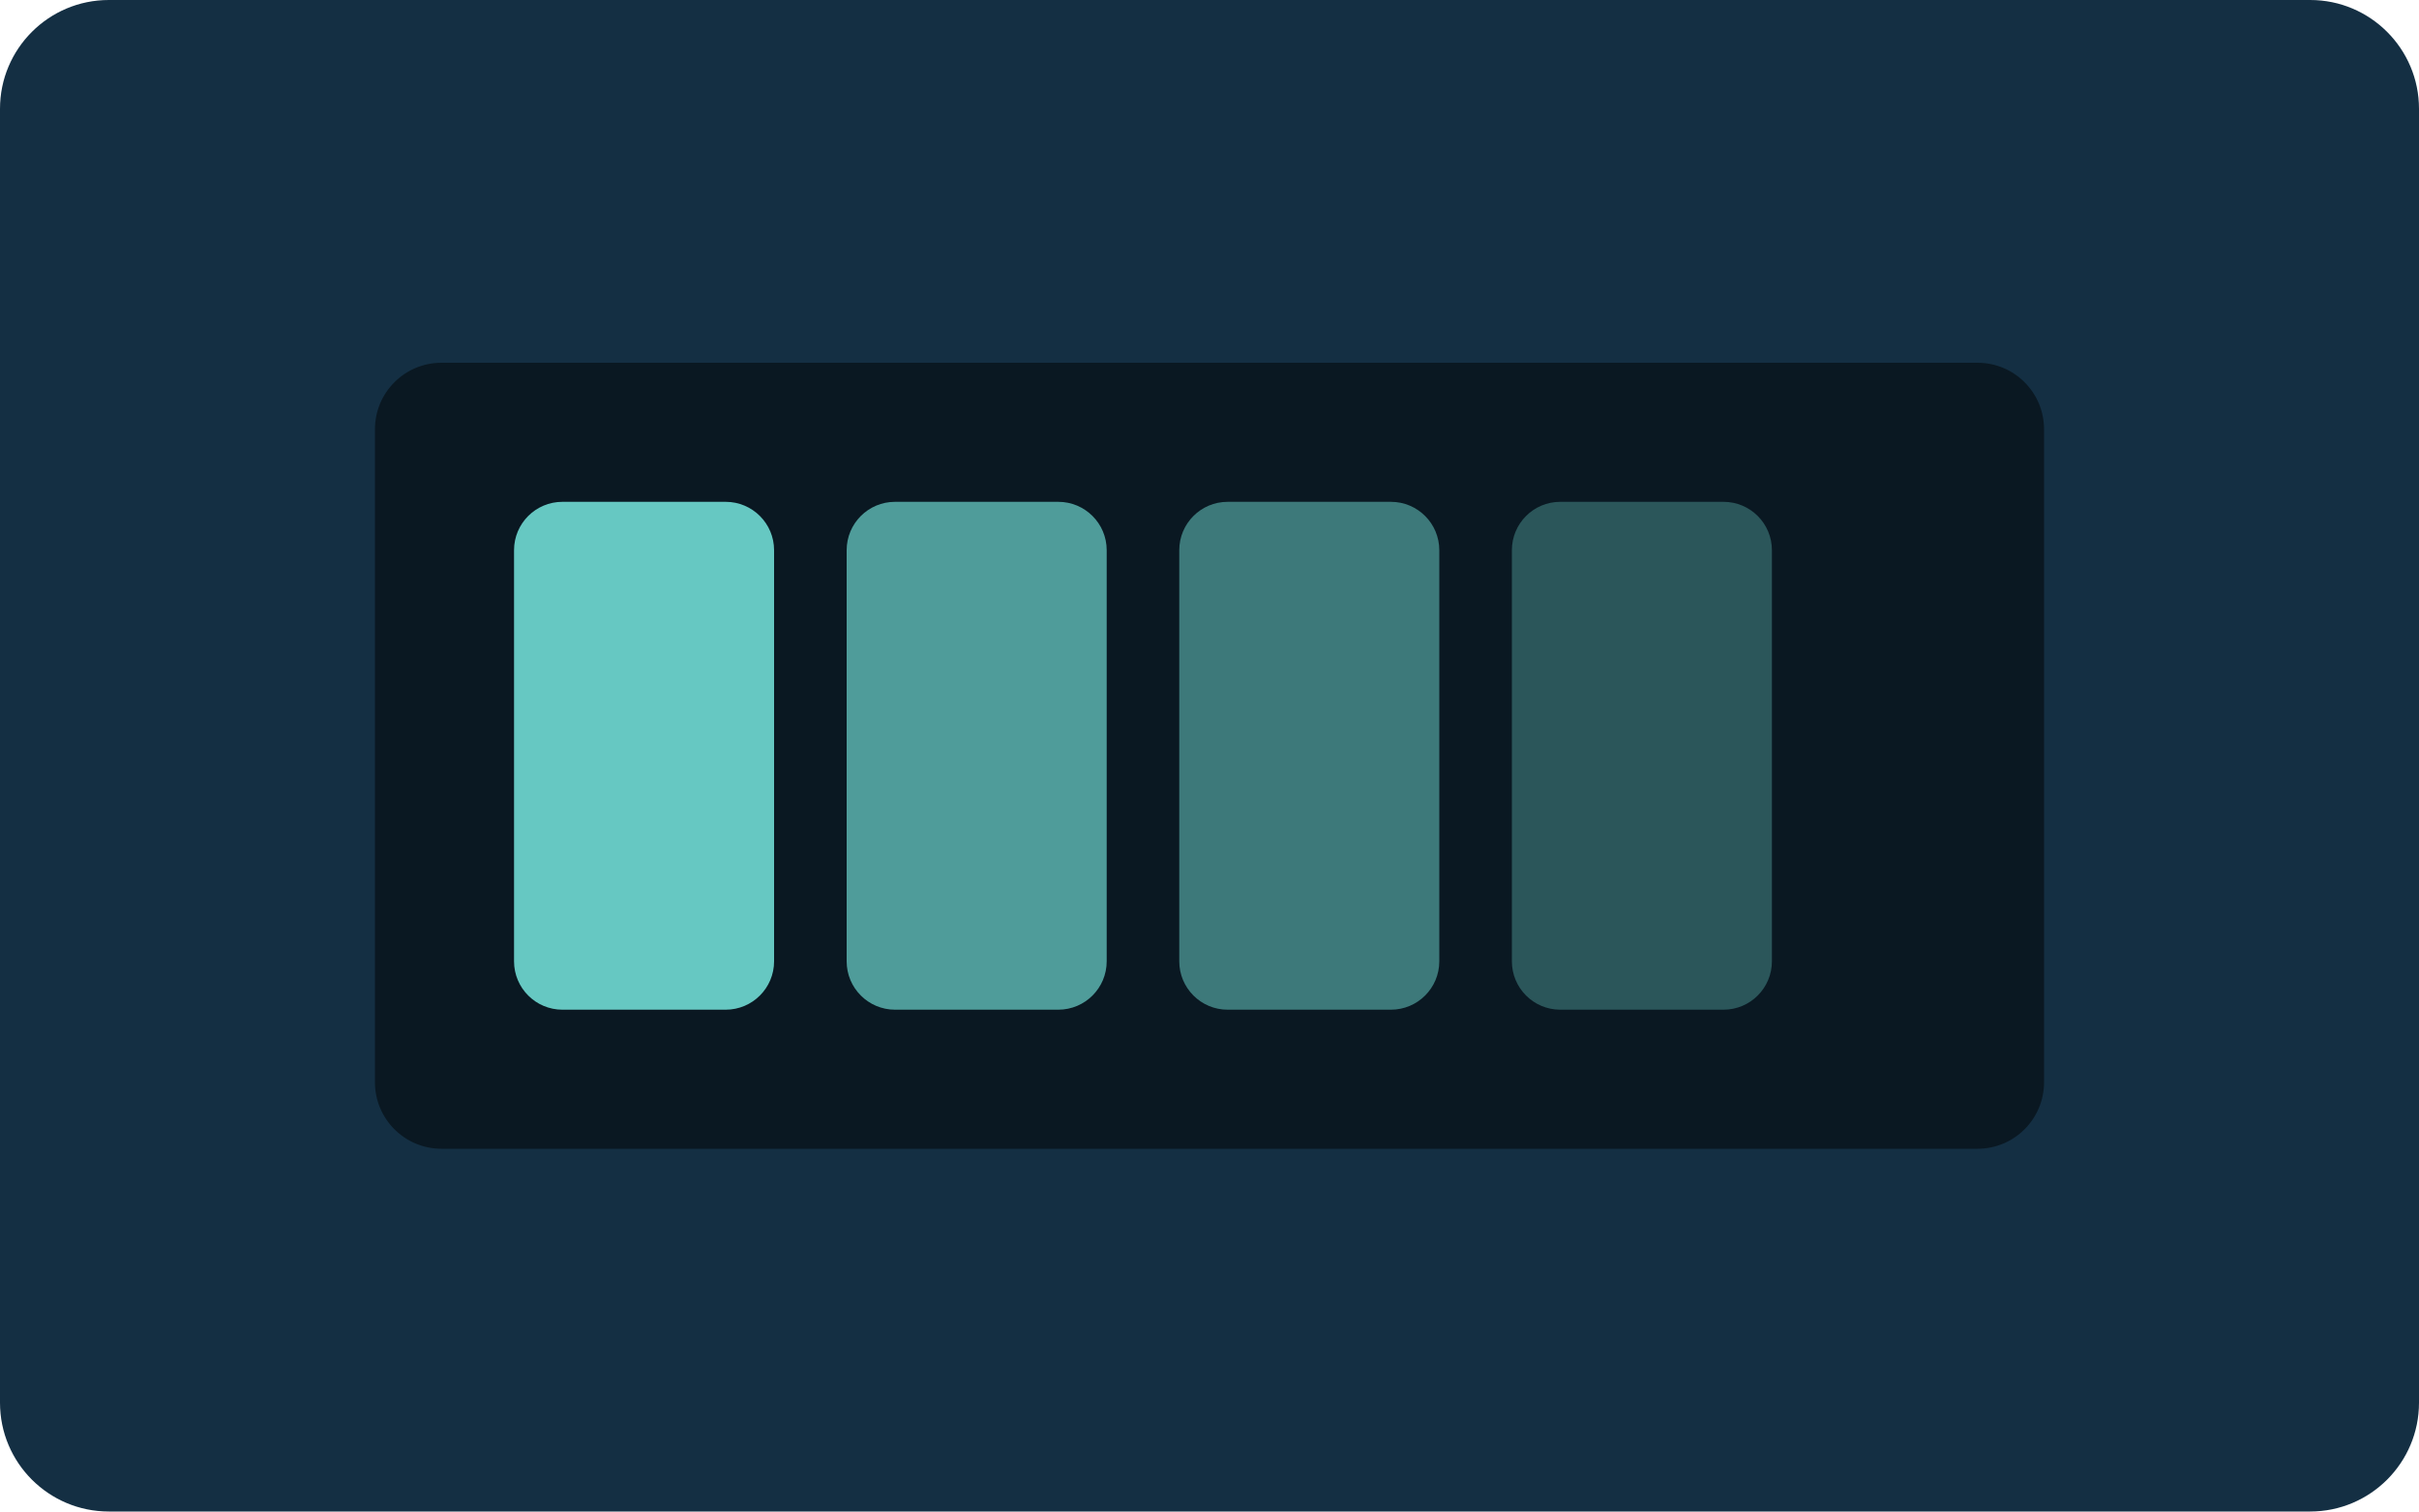
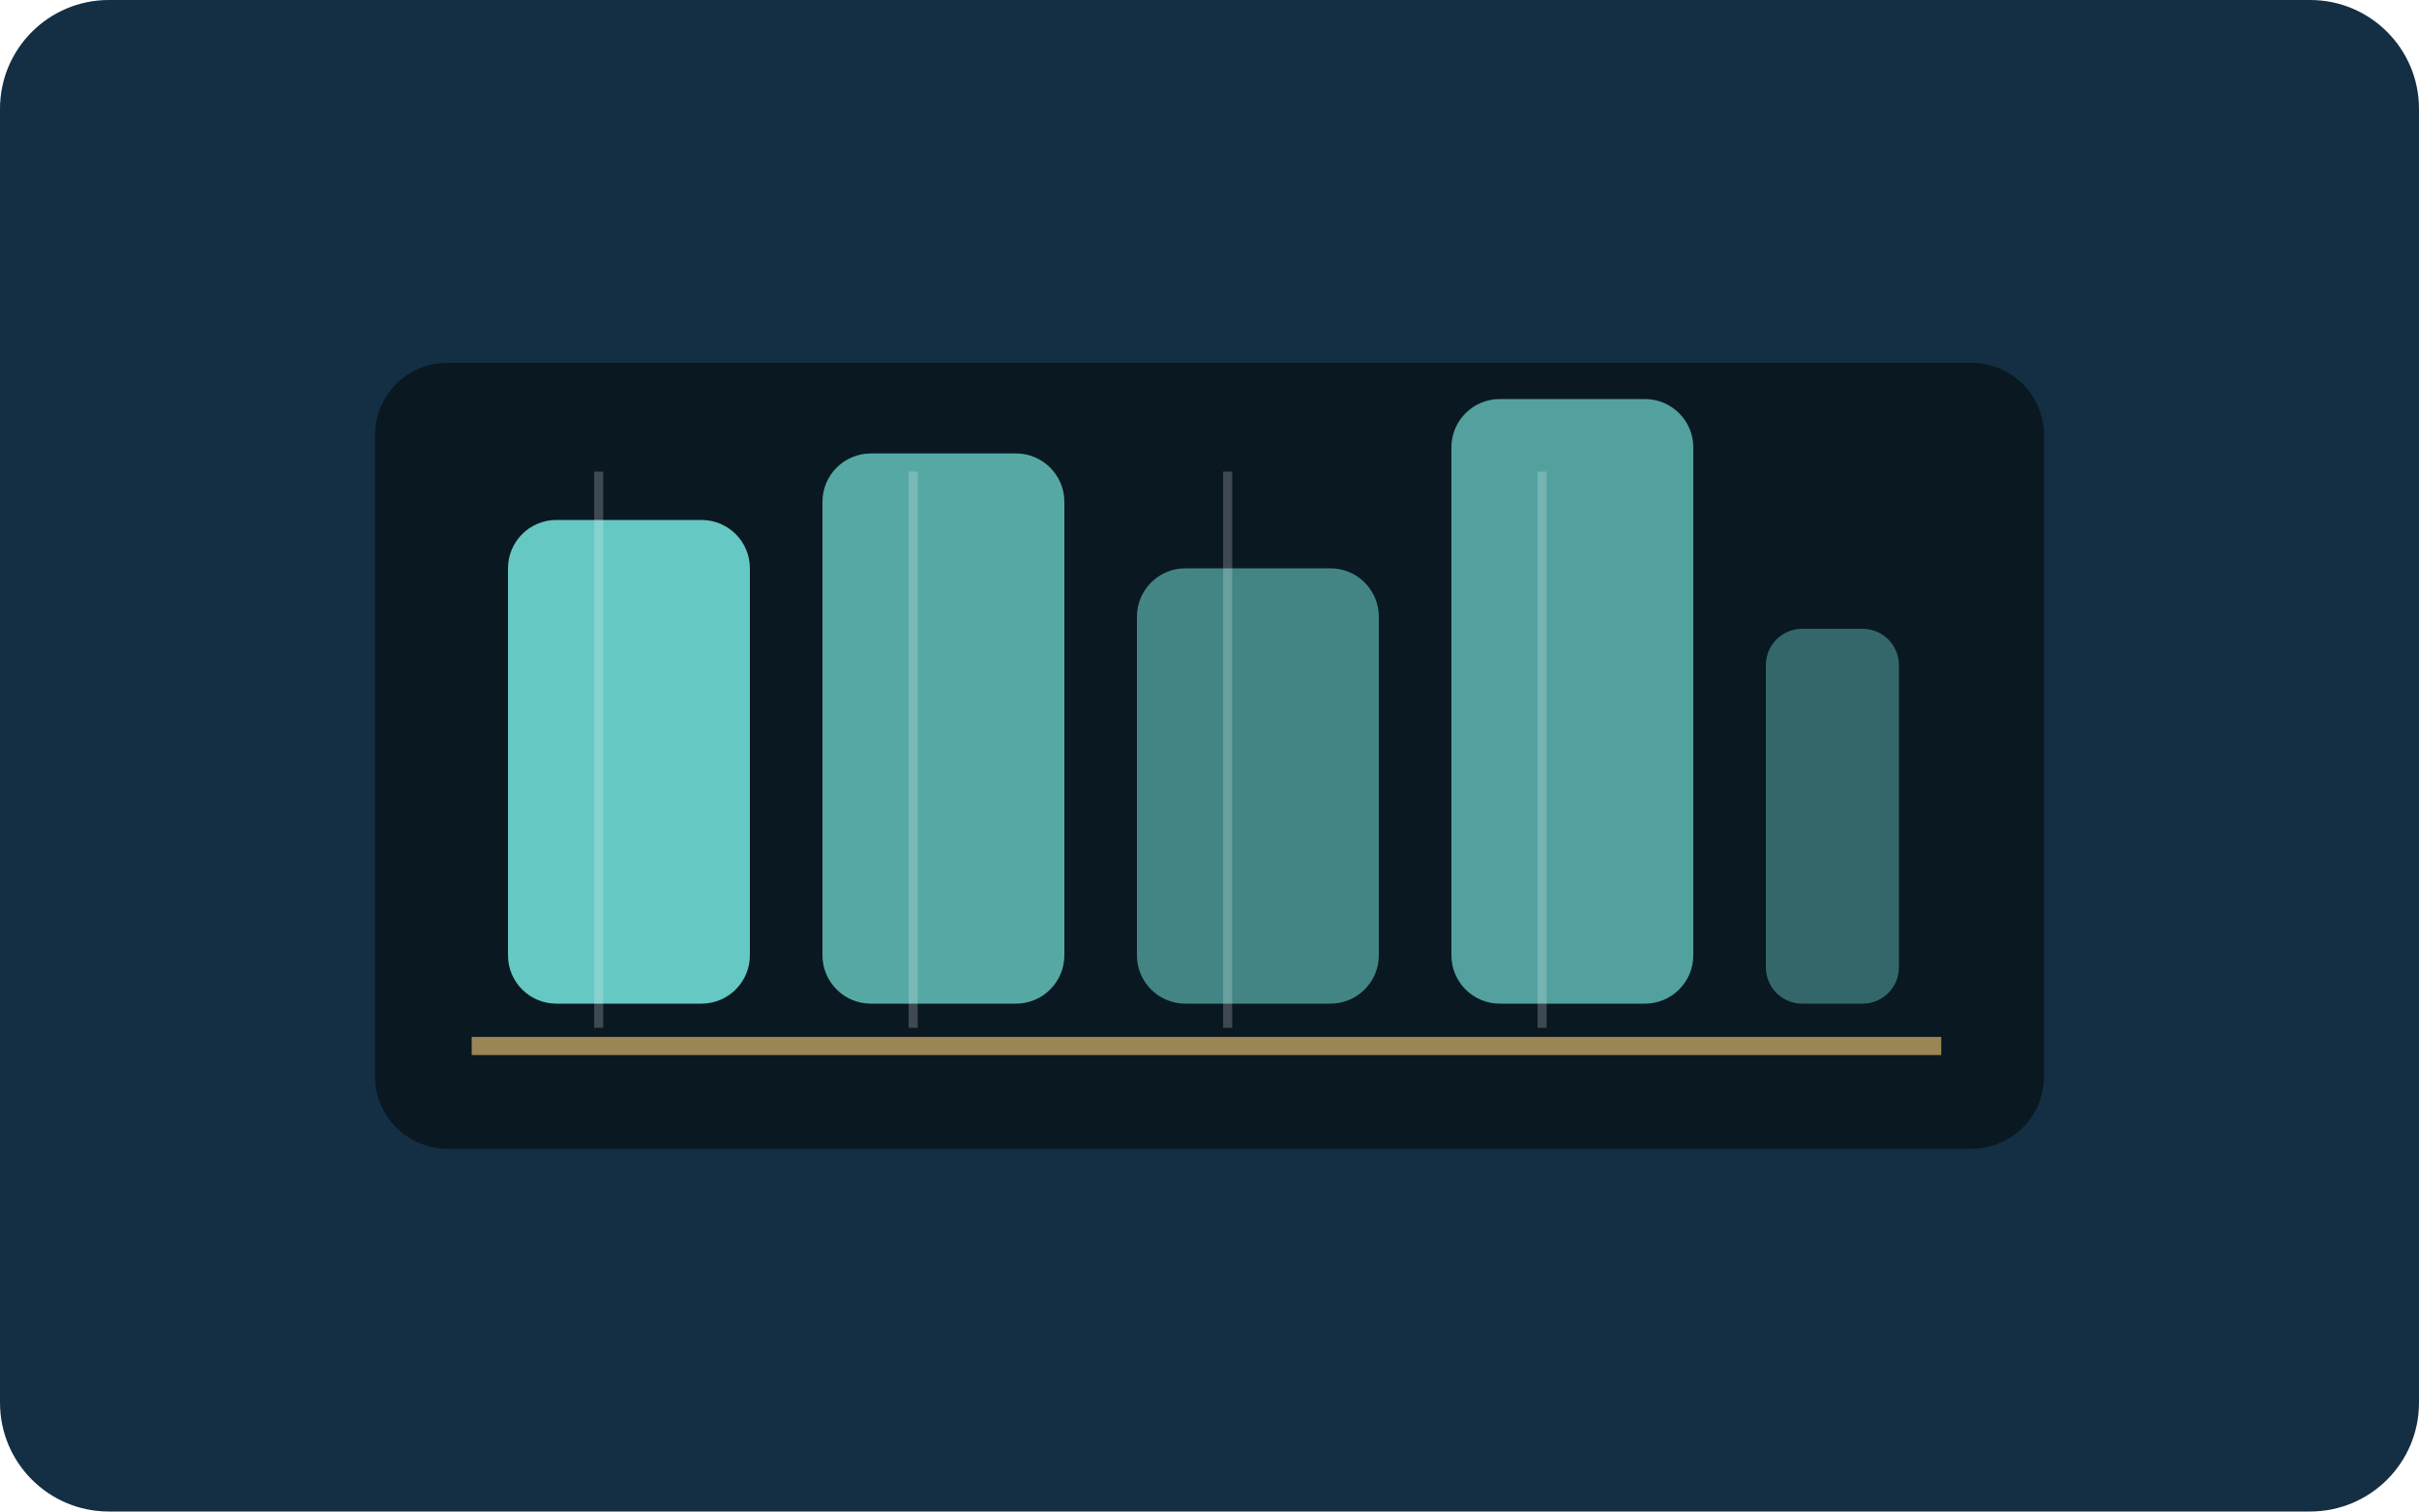
<svg xmlns="http://www.w3.org/2000/svg" viewBox="0 0 800 500">
  <rect width="800" height="500" rx="36" fill="#142f43" />
-   <rect x="124" y="120" width="552" height="260" rx="22" fill="#0a1822" />
+   <rect x="124" y="120" width="552" height="260" rx="24" fill="#0a1822" />
  <g fill="#66c8c2">
-     <rect x="170" y="166" width="86" height="168" rx="16" />
-     <rect x="280" y="166" width="86" height="168" rx="16" opacity=".75" />
-     <rect x="390" y="166" width="86" height="168" rx="16" opacity=".55" />
-     <rect x="500" y="166" width="86" height="168" rx="16" opacity=".35" />
+     <rect x="168" y="172" width="80" height="160" rx="16" />
+     <rect x="272" y="150" width="80" height="182" rx="16" opacity=".82" />
+     <rect x="376" y="188" width="80" height="144" rx="16" opacity=".62" />
+     <rect x="480" y="132" width="80" height="200" rx="16" opacity=".78" />
+     <rect x="584" y="208" width="44" height="124" rx="12" opacity=".45" />
  </g>
+   <path d="M156 346h486" stroke="#d7b46a" stroke-width="6" opacity=".7" />
+   <path d="M198 156v184M302 156v184M406 156v184M510 156v184" stroke="#f4f8fb" stroke-width="3" opacity=".22" />
</svg>
